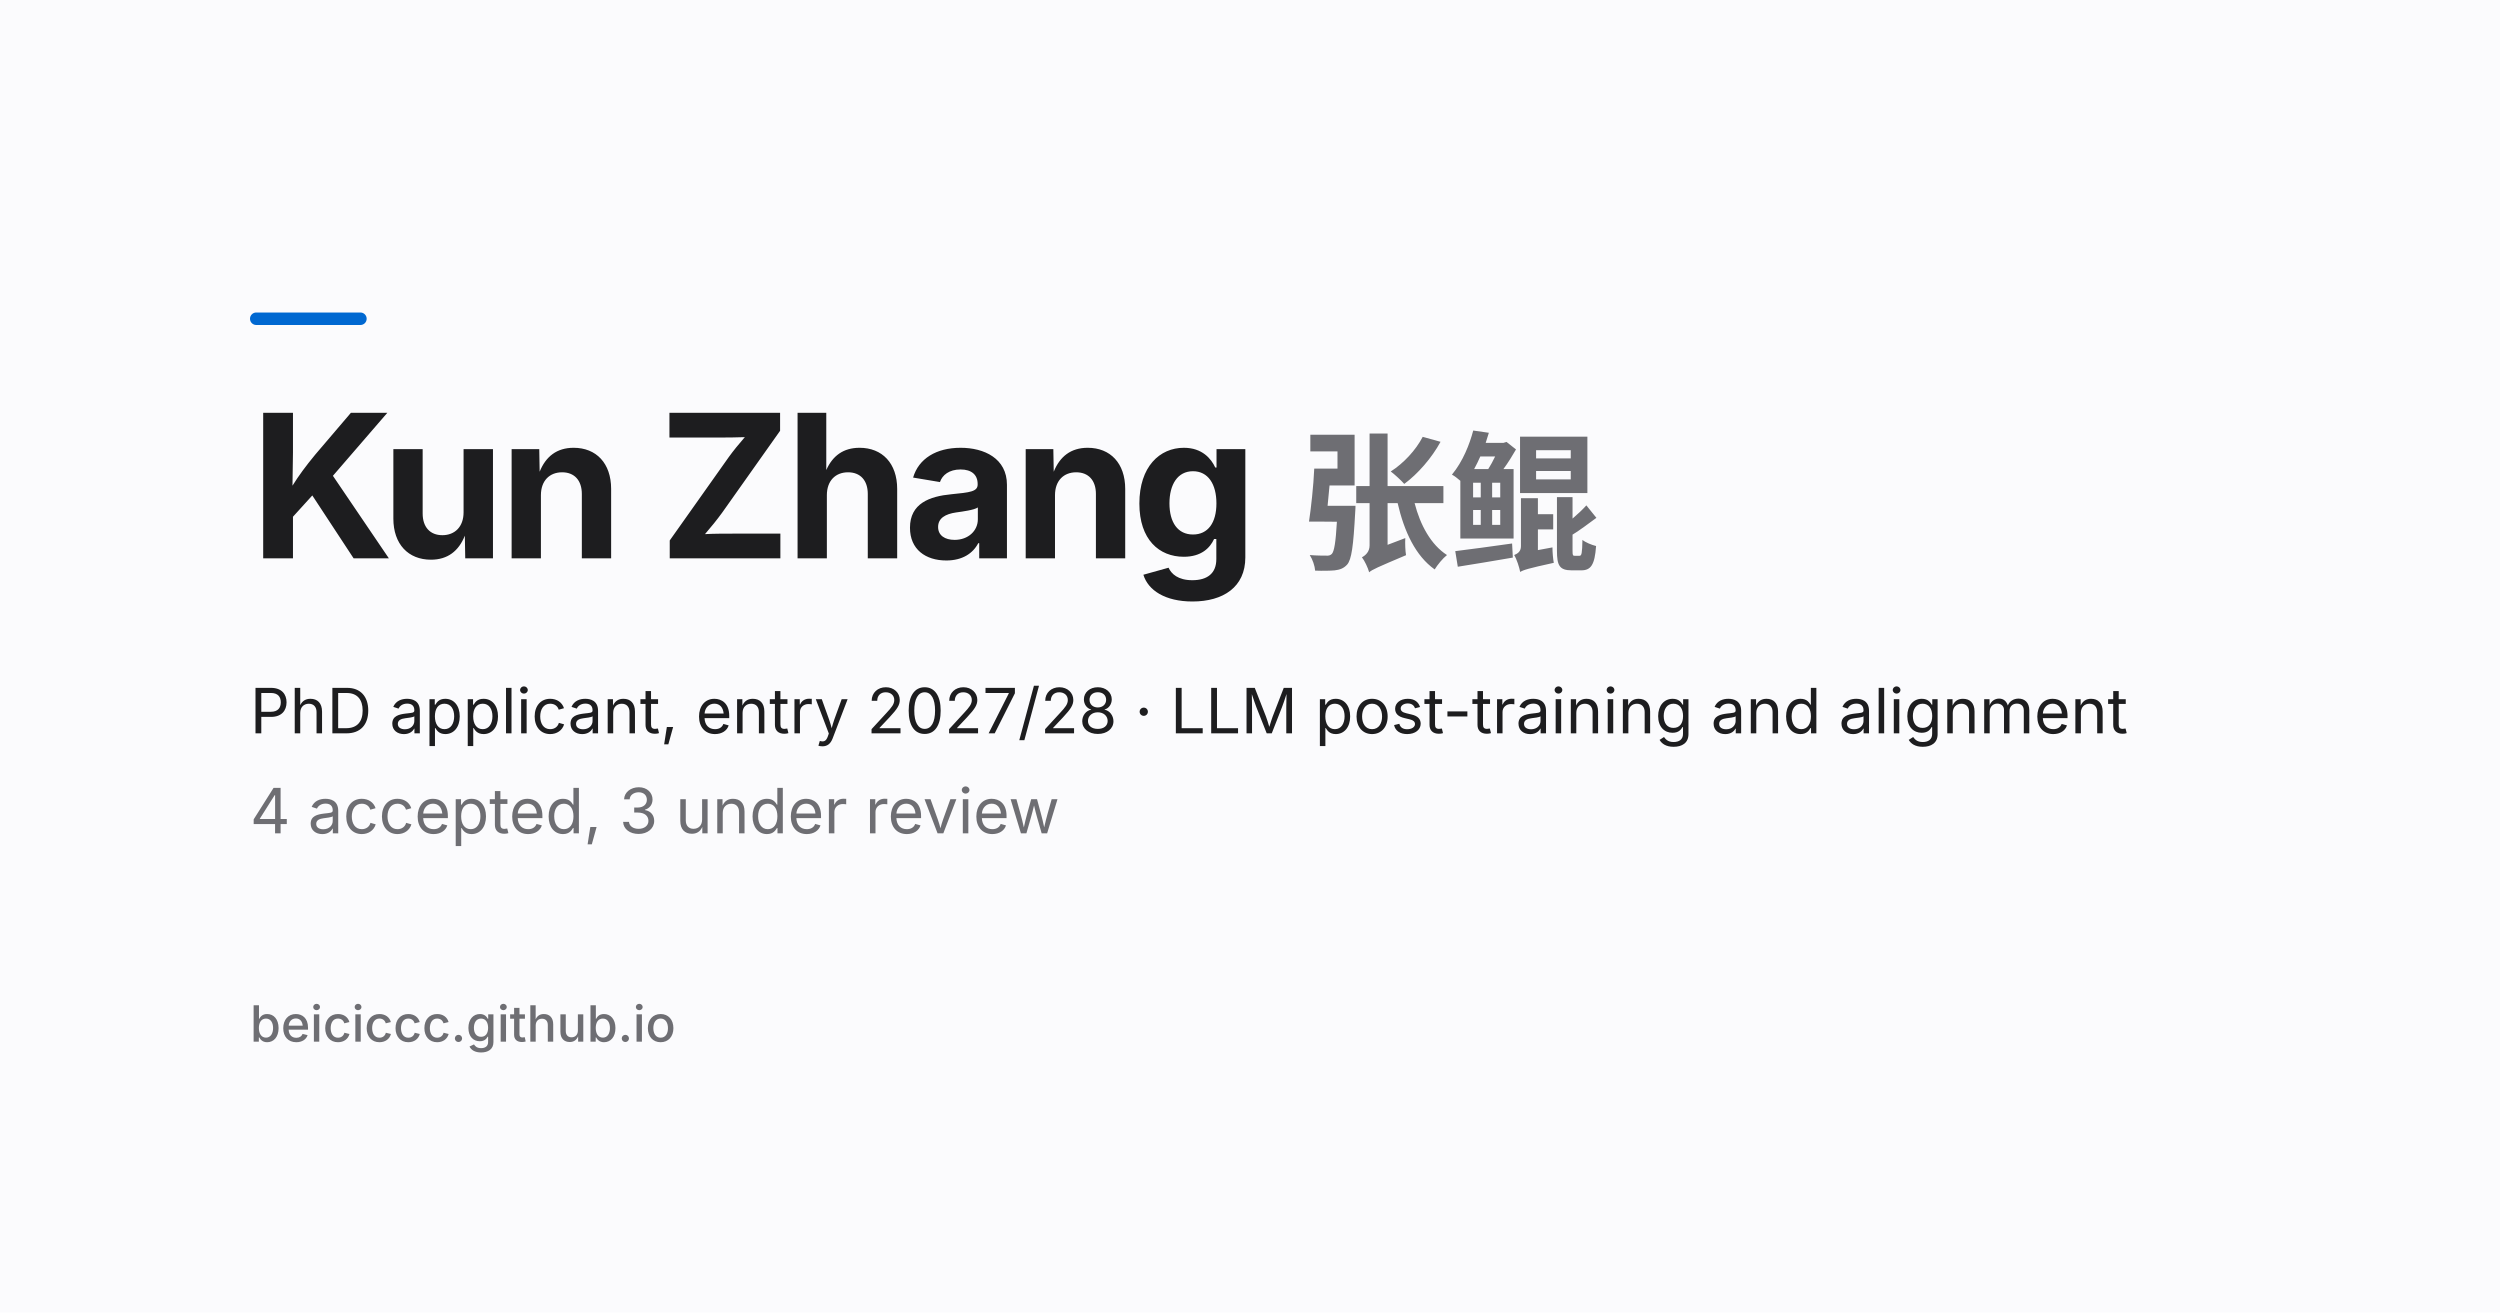
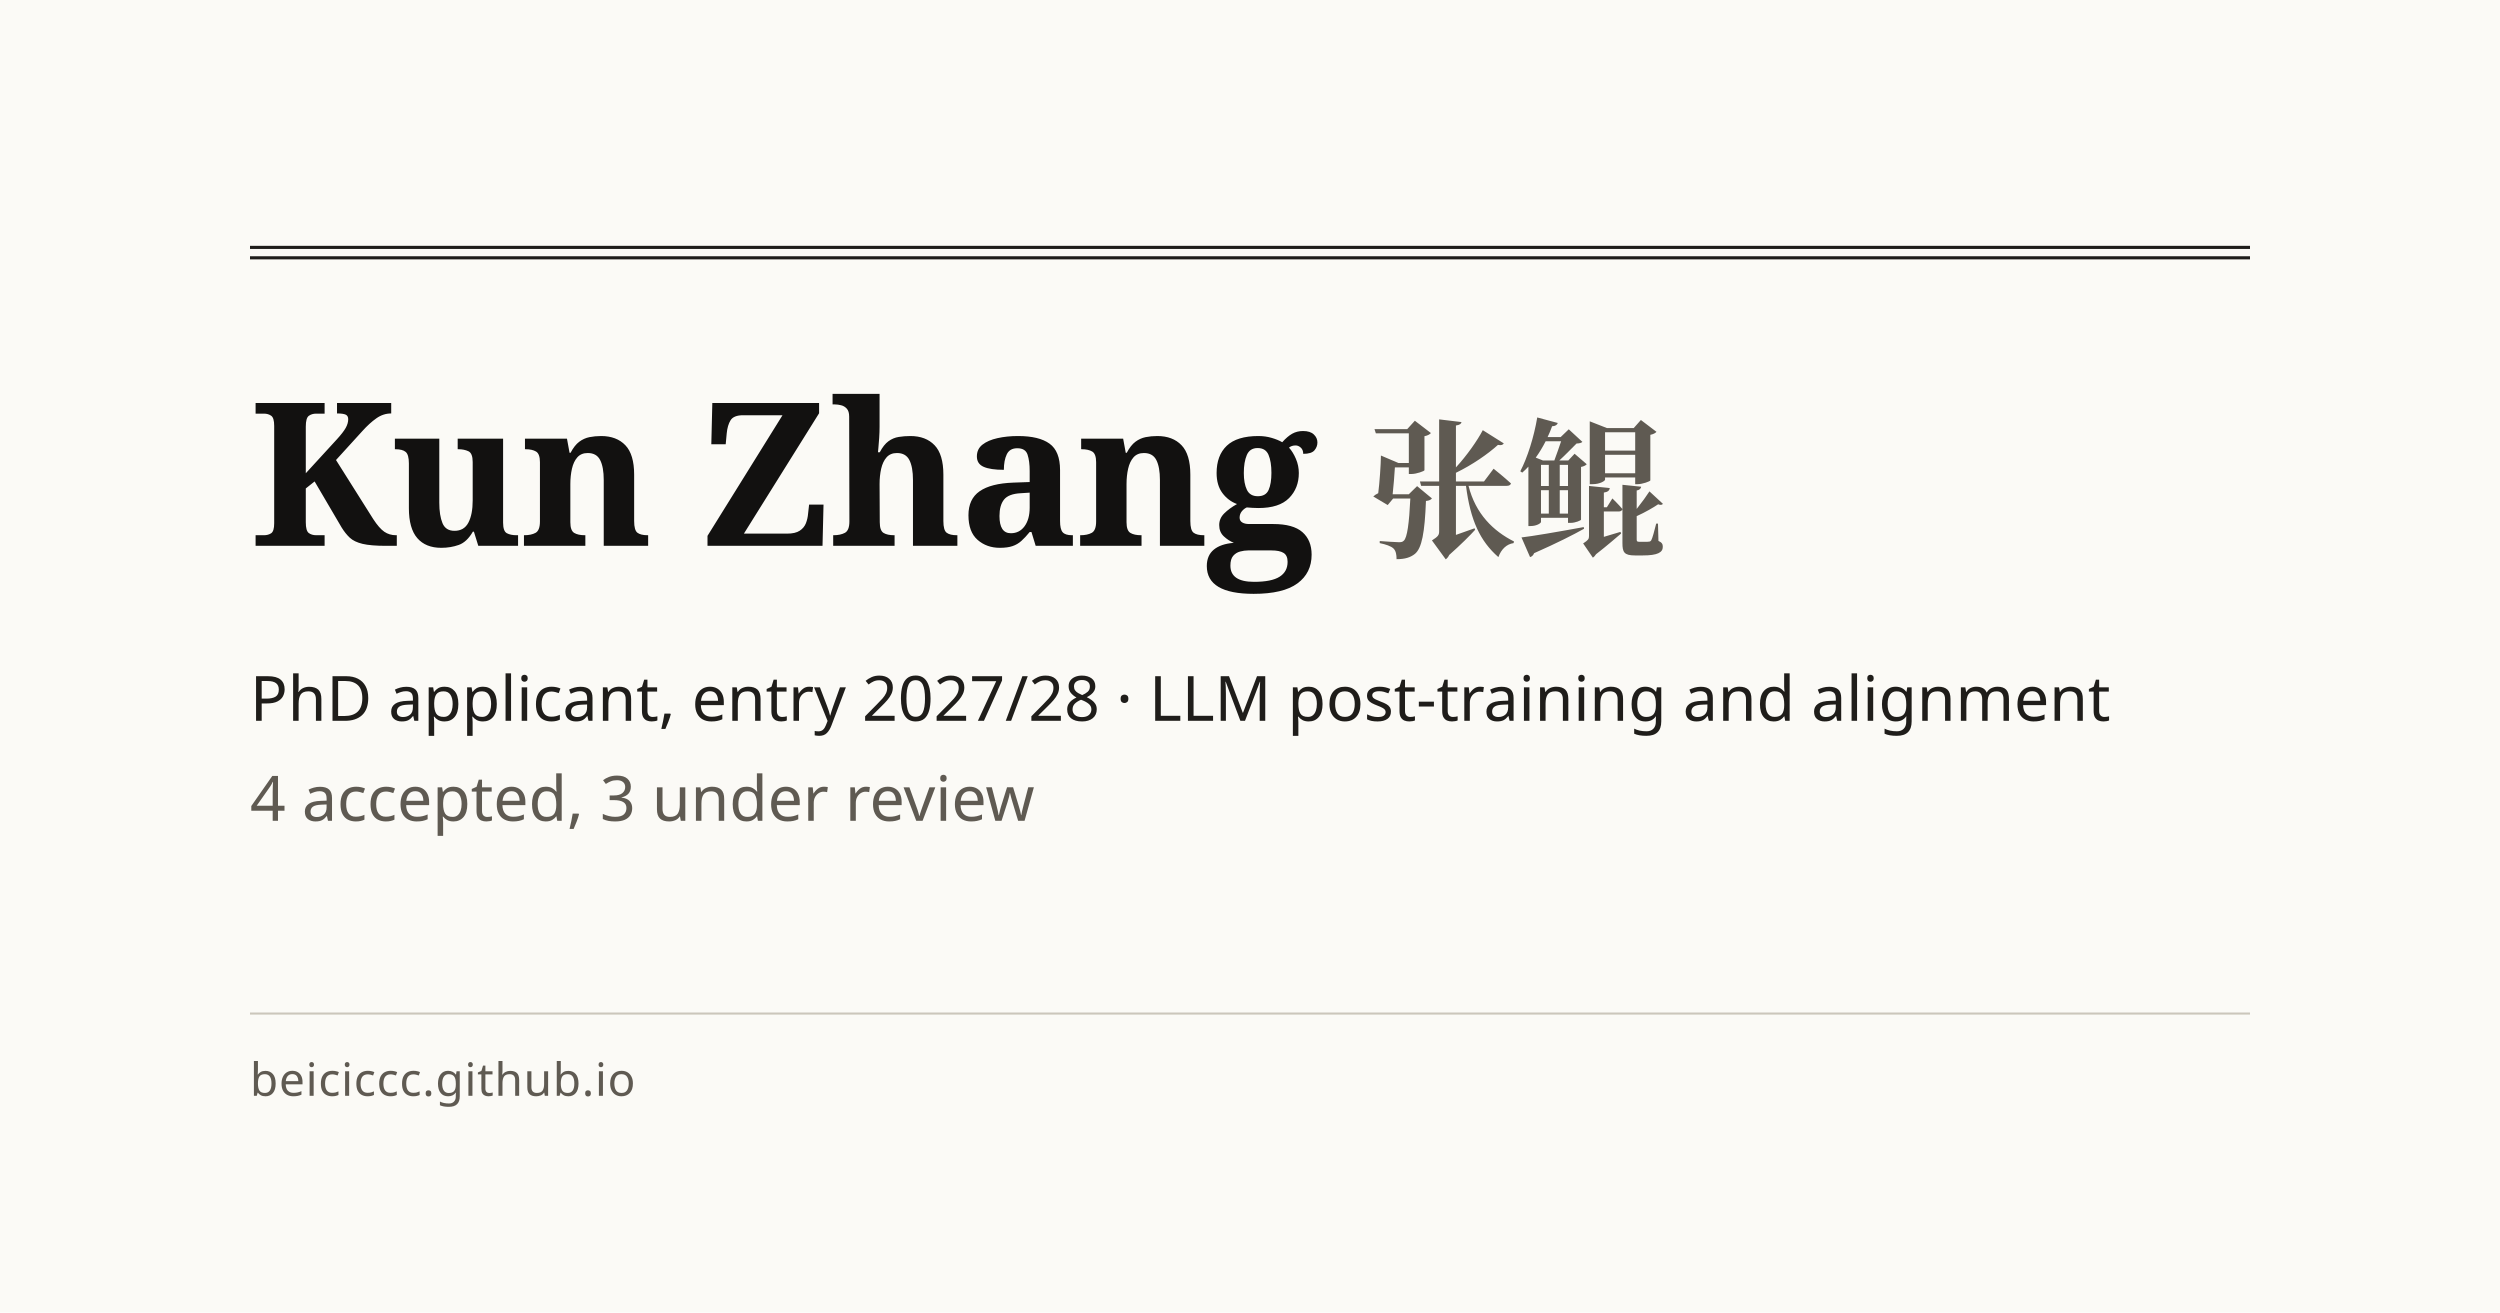
<svg xmlns="http://www.w3.org/2000/svg" viewBox="0 0 1200 630" role="img" aria-label="Kun Zhang 张鲲, PhD applicant, LLM post-training and alignment">
-   <rect width="1200" height="630" fill="#fbfbfd" />
-   <rect x="120" y="150" width="56" height="6" rx="3" fill="#0068d1" />
-   <g font-family="-apple-system, BlinkMacSystemFont, 'SF Pro Display', 'Helvetica Neue', Inter, 'Liberation Sans', system-ui, sans-serif">
-     <text x="120" y="268" font-size="96" font-weight="700" fill="#1d1d1f" letter-spacing="-3">Kun Zhang <tspan font-family="'PingFang SC', 'Noto Sans CJK SC', 'Hiragino Sans GB', sans-serif" font-weight="600" font-size="72" fill="#6e6e73" letter-spacing="0">张鲲</tspan>
+   <rect width="1200" height="630" fill="#fbfaf6" />
+   <g fill="#1f1d1a">
+     <rect x="120" y="118" width="960" height="1.5" />
+     <rect x="120" y="123" width="960" height="1.5" />
+   </g>
+   <g font-family="'Source Serif 4', 'Noto Serif', 'Liberation Serif', 'DejaVu Serif', Georgia, 'Times New Roman', serif">
+     <text x="120" y="262" font-size="96" font-weight="600" fill="#121110" letter-spacing="-1.5">Kun Zhang <tspan font-family="'Noto Serif CJK SC', 'Source Han Serif SC', 'Songti SC', serif" font-weight="600" font-size="72" fill="#5f5a52" letter-spacing="0">张鲲</tspan>
    </text>
-     <text x="120" y="352" font-size="30" font-weight="400" fill="#1d1d1f">PhD applicant, entry 2027/28 · LLM post-training and alignment</text>
-     <text x="120" y="400" font-size="30" font-weight="400" fill="#6e6e73">4 accepted, 3 under review</text>
-     <text x="120" y="500" font-size="24" font-weight="500" fill="#6e6e73">beiciccc.github.io</text>
+   </g>
+   <g font-family="'Source Sans 3', 'Noto Sans', 'Liberation Sans', 'DejaVu Sans', 'Helvetica Neue', Arial, sans-serif">
+     <text x="120" y="346" font-size="30" font-weight="400" fill="#1f1d1a">PhD applicant, entry 2027/28 · LLM post-training and alignment</text>
+     <text x="120" y="394" font-size="30" font-weight="400" fill="#5f5a52">4 accepted, 3 under review</text>
+     <rect x="120" y="486" width="960" height="1" fill="#cbc6bb" />
+     <text x="120" y="526" font-size="22" font-weight="500" fill="#5f5a52" letter-spacing="0.4">beiciccc.github.io</text>
  </g>
</svg>
